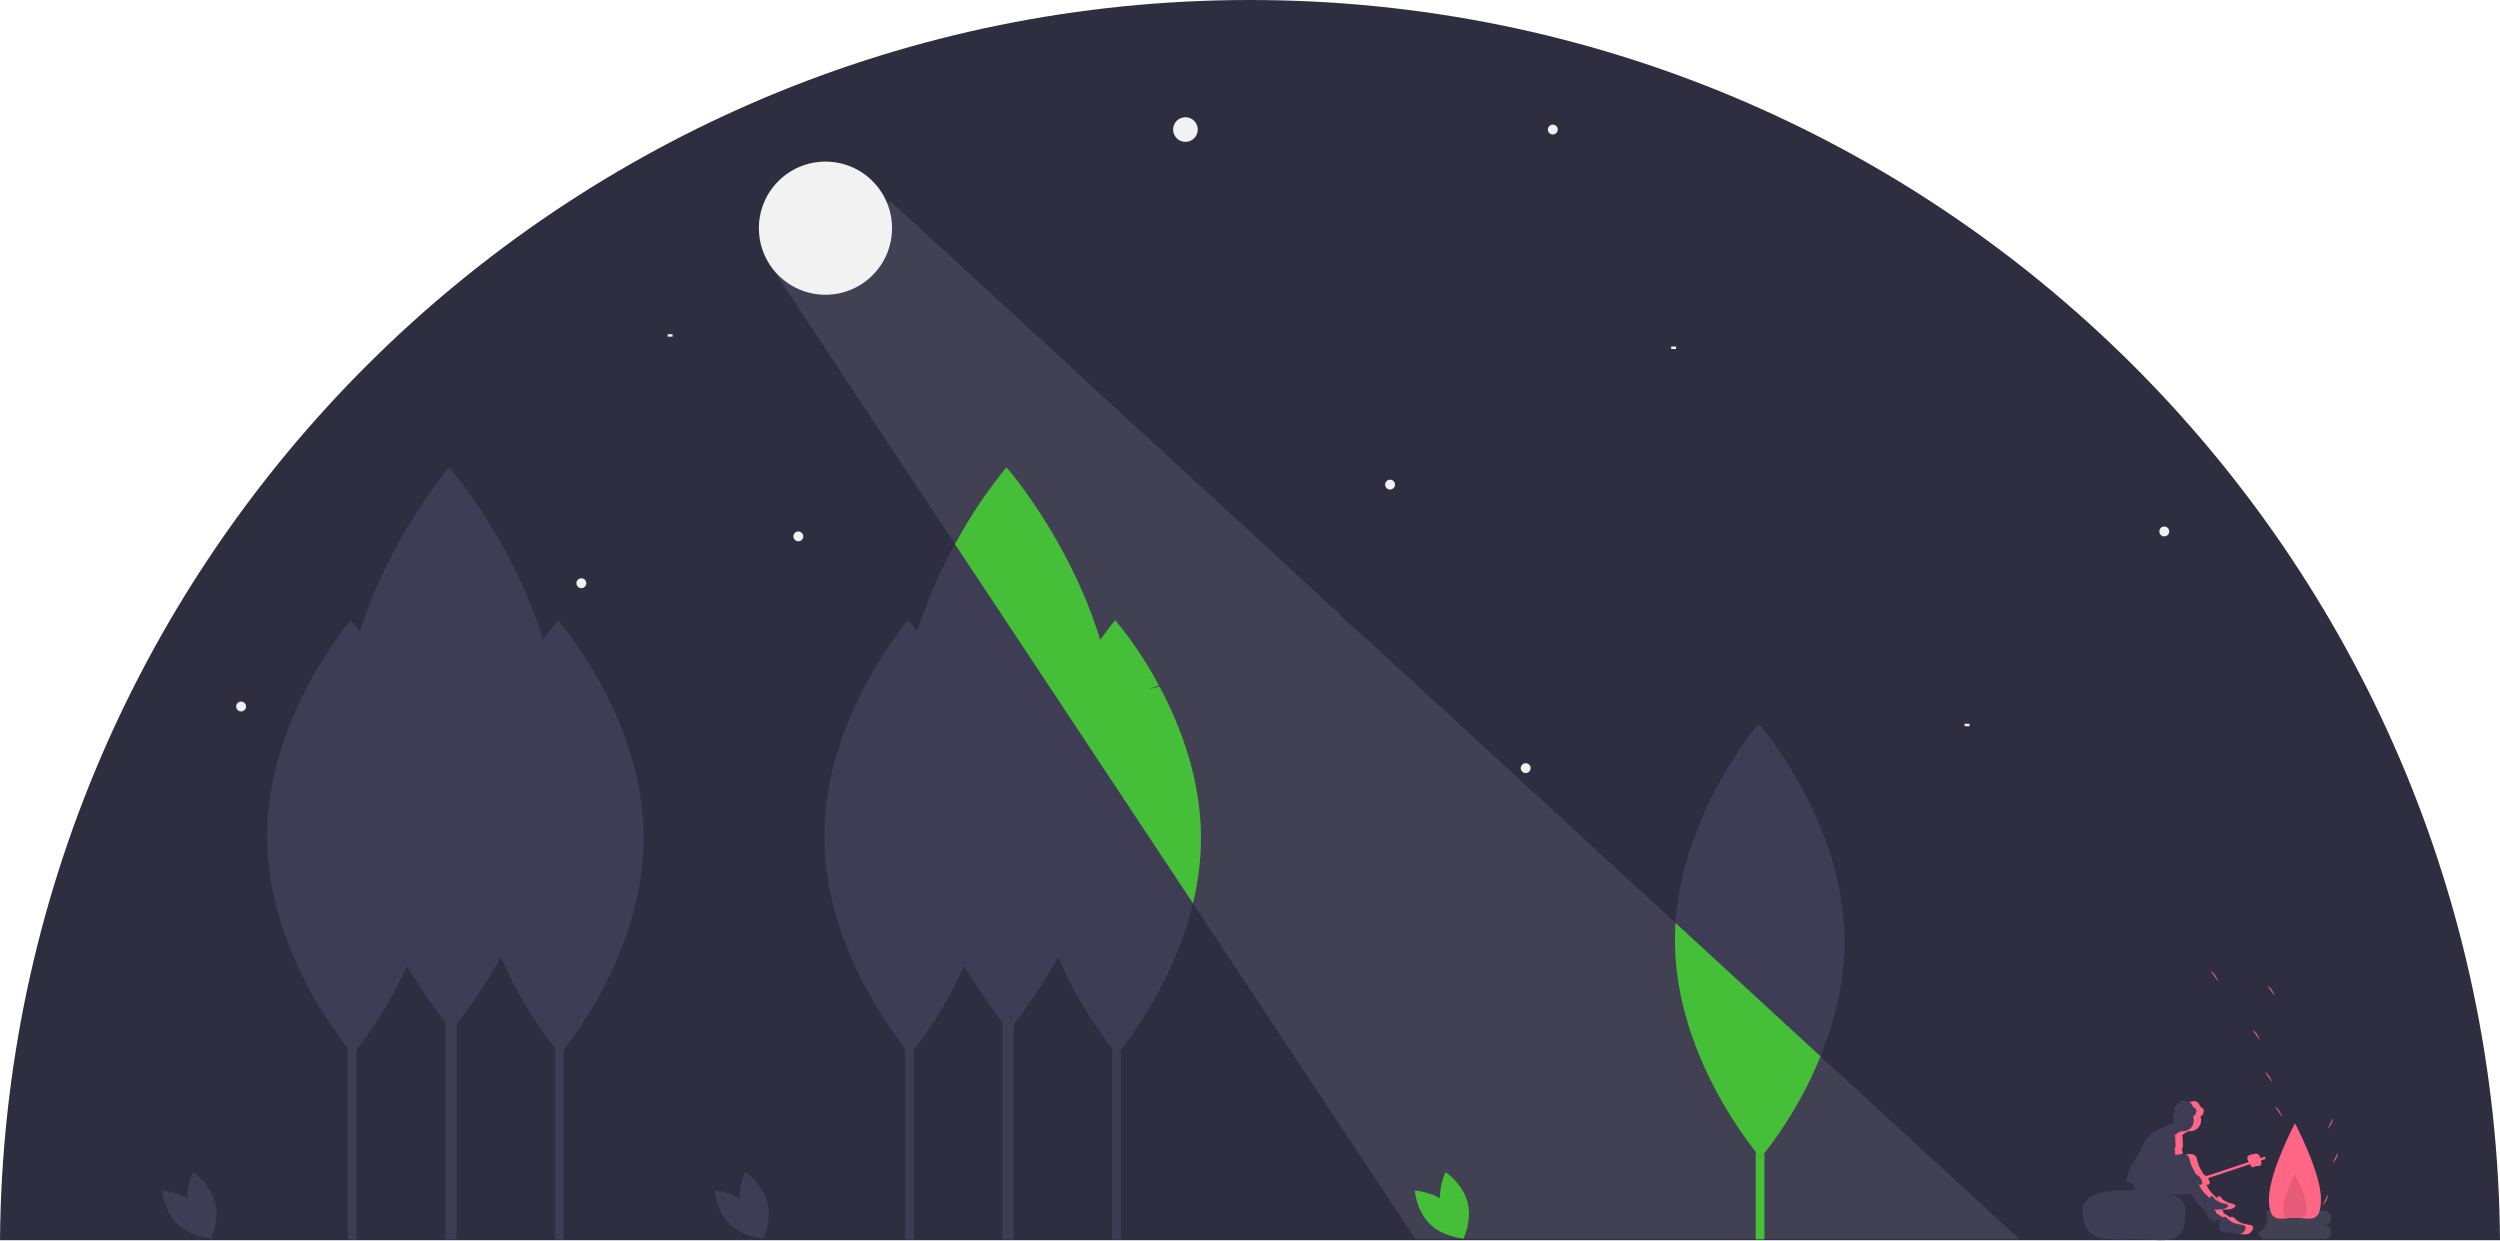
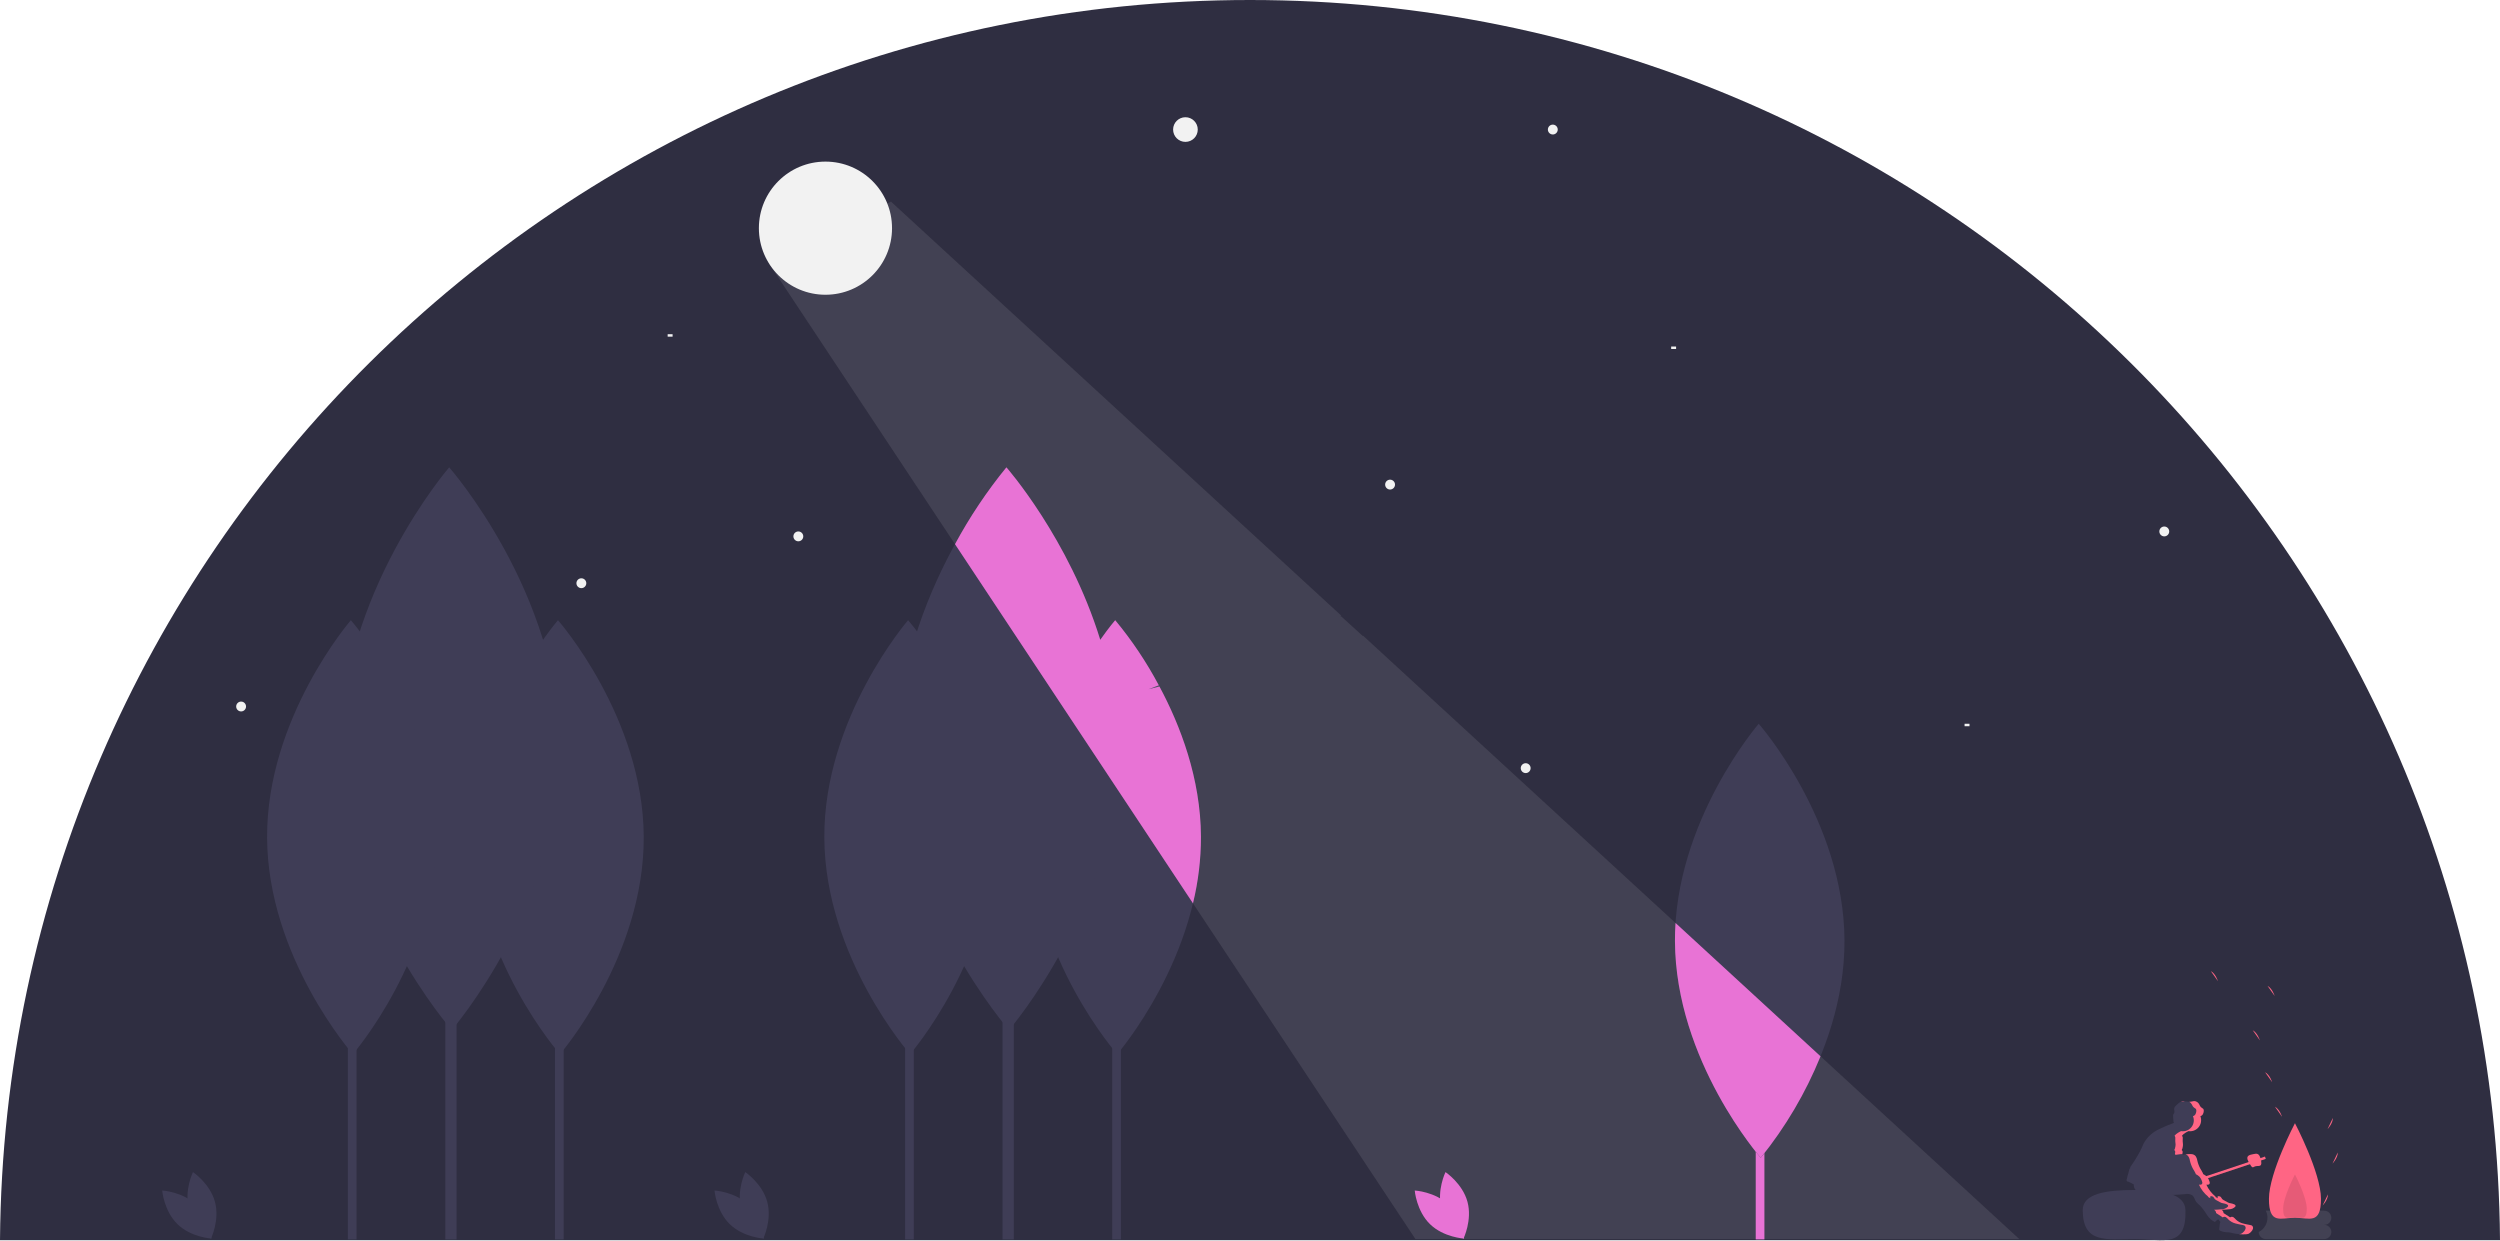
<svg xmlns="http://www.w3.org/2000/svg" id="ee1442bd-1906-4669-896c-455205bcea2c" data-name="Layer 1" width="1013.949" height="503" viewBox="0 0 1013.949 503">
  <path d="M600,198.5c-278.673,0-504.824,224.834-506.975,503H1106.975C1104.824,423.334,878.673,198.5,600,198.5Z" transform="translate(-93.02536 -198.5)" fill="#2f2e41" />
  <circle cx="480.788" cy="52.544" r="5" fill="#f2f2f2" />
  <circle cx="323.788" cy="217.544" r="2" fill="#f2f2f2" />
  <circle cx="618.788" cy="311.544" r="2" fill="#f2f2f2" />
  <circle cx="97.788" cy="286.544" r="2" fill="#f2f2f2" />
  <circle cx="877.788" cy="215.544" r="2" fill="#f2f2f2" />
  <circle cx="235.788" cy="236.544" r="2" fill="#f2f2f2" />
  <circle cx="563.788" cy="196.544" r="2" fill="#f2f2f2" />
  <circle cx="629.788" cy="52.544" r="2" fill="#f2f2f2" />
  <rect x="211.788" y="288.544" width="2" height="1" fill="#f2f2f2" />
  <rect x="270.788" y="135.544" width="2" height="1" fill="#f2f2f2" />
  <rect x="414.788" y="249.544" width="2" height="1" fill="#f2f2f2" />
  <rect x="796.788" y="293.544" width="2" height="1" fill="#f2f2f2" />
  <rect x="677.788" y="140.544" width="2" height="1" fill="#f2f2f2" />
  <rect x="225.089" y="363.68" width="3.519" height="139.003" fill="#3f3d56" />
  <path d="M354.111,537.894c.224,48.606-33.973,88.167-33.973,88.167s-34.56-39.244-34.784-87.85S319.327,450.044,319.327,450.044,353.887,489.288,354.111,537.894Z" transform="translate(-93.02536 -198.5)" fill="#3f3d56" />
  <rect x="180.61" y="322.472" width="4.562" height="180.211" fill="#3f3d56" />
  <path d="M320.302,501.938c.29,63.015-44.044,114.305-44.044,114.305s-44.806-50.879-45.096-113.894S275.206,388.044,275.206,388.044,320.012,438.923,320.302,501.938Z" transform="translate(-93.02536 -198.5)" fill="#3f3d56" />
-   <rect x="712.089" y="363.68" width="3.519" height="139.003" fill="#32b824" />
+   <rect x="712.089" y="363.68" width="3.519" height="139.003" fill="#e765d2" />
  <path d="M841.111,579.894c.224,48.606-33.973,88.167-33.973,88.167s-34.56-39.244-34.784-87.85S806.327,492.044,806.327,492.044,840.887,531.288,841.111,579.894Z" transform="translate(-93.02536 -198.5)" fill="#3f3d56" />
  <rect x="141.089" y="363.68" width="3.519" height="139.003" fill="#3f3d56" />
  <path d="M270.111,537.894c.224,48.606-33.973,88.167-33.973,88.167s-34.56-39.244-34.784-87.85S235.327,450.044,235.327,450.044,269.887,489.288,270.111,537.894Z" transform="translate(-93.02536 -198.5)" fill="#3f3d56" />
  <rect x="451.089" y="363.68" width="3.519" height="139.003" fill="#3f3d56" />
  <path d="M580.111,537.894c.224,48.606-33.973,88.167-33.973,88.167s-34.56-39.244-34.784-87.85S545.327,450.044,545.327,450.044,579.887,489.288,580.111,537.894Z" transform="translate(-93.02536 -198.5)" fill="#3f3d56" />
  <rect x="406.61" y="322.472" width="4.562" height="180.211" fill="#3f3d56" />
  <path d="M546.302,501.938c.29,63.015-44.044,114.305-44.044,114.305s-44.806-50.879-45.096-113.894S501.206,388.044,501.206,388.044,546.012,438.923,546.302,501.938Z" transform="translate(-93.02536 -198.5)" fill="#3f3d56" />
  <rect x="367.089" y="363.68" width="3.519" height="139.003" fill="#3f3d56" />
  <path d="M496.111,537.894c.224,48.606-33.973,88.167-33.973,88.167s-34.56-39.244-34.784-87.85S461.327,450.044,461.327,450.044,495.887,489.288,496.111,537.894Z" transform="translate(-93.02536 -198.5)" fill="#3f3d56" />
-   <path d="M831.387,626.913l-58.804-54.069c-.159,2.43-.241,4.886-.23,7.367.224,48.606,34.784,87.85,34.784,87.85A162.815,162.815,0,0,0,831.387,626.913Z" transform="translate(-93.02536 -198.5)" fill="#32b824" />
+   <path d="M831.387,626.913l-58.804-54.069c-.159,2.43-.241,4.886-.23,7.367.224,48.606,34.784,87.85,34.784,87.85A162.815,162.815,0,0,0,831.387,626.913Z" transform="translate(-93.02536 -198.5)" fill="#e765d2" />
  <path d="M393.669,688.784c2.015,7.448,8.916,12.06,8.916,12.06s3.634-7.463,1.62-14.91-8.916-12.06-8.916-12.06S391.654,681.336,393.669,688.784Z" transform="translate(-93.02536 -198.5)" fill="#3f3d56" />
  <path d="M396.63,687.183c5.529,5.382,6.204,13.655,6.204,13.655s-8.288-.453-13.817-5.834-6.204-13.655-6.204-13.655S391.101,681.802,396.63,687.183Z" transform="translate(-93.02536 -198.5)" fill="#3f3d56" />
-   <path d="M677.669,688.784c2.015,7.448,8.916,12.06,8.916,12.06s3.634-7.463,1.62-14.91-8.916-12.06-8.916-12.06S675.654,681.336,677.669,688.784Z" transform="translate(-93.02536 -198.5)" fill="#32b824" />
-   <path d="M680.63,687.183c5.529,5.382,6.204,13.655,6.204,13.655s-8.288-.453-13.817-5.834-6.204-13.655-6.204-13.655S675.101,681.802,680.63,687.183Z" transform="translate(-93.02536 -198.5)" fill="#32b824" />
+   <path d="M677.669,688.784c2.015,7.448,8.916,12.06,8.916,12.06s3.634-7.463,1.62-14.91-8.916-12.06-8.916-12.06S675.654,681.336,677.669,688.784Z" transform="translate(-93.02536 -198.5)" fill="#e765d2" />
+   <path d="M680.63,687.183c5.529,5.382,6.204,13.655,6.204,13.655s-8.288-.453-13.817-5.834-6.204-13.655-6.204-13.655S675.101,681.802,680.63,687.183Z" transform="translate(-93.02536 -198.5)" fill="#e765d2" />
  <path d="M169.669,688.784c2.015,7.448,8.916,12.06,8.916,12.06s3.634-7.463,1.62-14.91-8.916-12.06-8.916-12.06S167.654,681.336,169.669,688.784Z" transform="translate(-93.02536 -198.5)" fill="#3f3d56" />
  <path d="M172.63,687.183c5.529,5.382,6.204,13.655,6.204,13.655s-8.288-.453-13.817-5.834-6.204-13.655-6.204-13.655S167.101,681.802,172.63,687.183Z" transform="translate(-93.02536 -198.5)" fill="#3f3d56" />
-   <path d="M480.358,419.207,576.868,564.869a113.626,113.626,0,0,0,3.242-26.975c-.109-23.702-8.383-45.175-16.833-60.96l-4.465,1.109,4.199-1.602A155.072,155.072,0,0,0,545.327,450.044s-2.462,2.85-6.059,7.955c-12.68-41.128-38.061-69.955-38.061-69.955A197.509,197.509,0,0,0,480.358,419.207Z" transform="translate(-93.02536 -198.5)" fill="#32b824" />
+   <path d="M480.358,419.207,576.868,564.869a113.626,113.626,0,0,0,3.242-26.975c-.109-23.702-8.383-45.175-16.833-60.96l-4.465,1.109,4.199-1.602A155.072,155.072,0,0,0,545.327,450.044s-2.462,2.85-6.059,7.955c-12.68-41.128-38.061-69.955-38.061-69.955A197.509,197.509,0,0,0,480.358,419.207Z" transform="translate(-93.02536 -198.5)" fill="#e765d2" />
  <path d="M1035.643,695.289a2.878,2.878,0,1,0,0-5.755H1011.983a6.434,6.434,0,0,1-2.878,8.633,2.878,2.878,0,0,0,2.878,2.878h23.66a2.878,2.878,0,1,0,0-5.755Z" transform="translate(-93.02536 -198.5)" fill="#f2f2f2" opacity="0.1" />
  <path d="M979.409,689.351c.404,15.693-9.088,11.693-20.596,11.693s-21,2-21.078-11.693c-.038-6.743,9.397-8.209,20.905-8.209S979.235,682.611,979.409,689.351Z" transform="translate(-93.02536 -198.5)" fill="#3f3d56" />
  <path d="M1006.33,695.553a1.764,1.764,0,0,0-.596-.192,29.826,29.826,0,0,1-3.099-.663,6.529,6.529,0,0,1-2.743-1.526,6.606,6.606,0,0,0-.966-.925,1.162,1.162,0,0,0-1.26-.091.83.83,0,0,0-.112.106q-.214-.142-.429-.283-1.142-.752-2.295-1.487l-.031-.02a1.057,1.057,0,0,0,.002-.365,1.766,1.766,0,0,0-.766-.95c.992-.01,1.99-.1,2.976-.204a3.569,3.569,0,0,0,2.526-.987.686.686,0,0,0,.176-.408c.001-.311-.319-.514-.607-.632a6.101,6.101,0,0,0-1.187-.35,6.495,6.495,0,0,1-.842-.176,4.242,4.242,0,0,1-.709-.335q-.733-.404-1.466-.807a2.238,2.238,0,0,1-.567-.394c-.249-.263-.359-.636-.613-.895-.234-.239-1.179-.553-1.314-.064-.053.193.151.407.175.623a9.908,9.908,0,0,0-1.015-.558c.019-.043.044-.082.06-.127a13.073,13.073,0,0,1-3.76-4.867c.145.003.291.013.436.011a1.115,1.115,0,0,0,.704-.172.769.769,0,0,0,.25-.625,2.117,2.117,0,0,0-.169-.673,5.151,5.151,0,0,0-.973-1.746,5.841,5.841,0,0,0-1.426-1.013l-.084-.047c-.036-.108-.068-.217-.111-.323a17.172,17.172,0,0,0-1.069-1.903,12.452,12.452,0,0,1-1.223-3.257,4.196,4.196,0,0,0-.772-1.916c-.763-.841-2.072-.82-3.2-.693-.644.073-1.285.17-1.925.269-.006-.016-.006-.034-.013-.05a1.311,1.311,0,0,1-.147-.485,2.013,2.013,0,0,1,.091-.408,1.003,1.003,0,0,0-.28-.921c-.027-.026-.053-.054-.079-.082q.106-.249.194-.503a.604.604,0,0,0,.141-.456,4.824,4.824,0,0,0,.183-1.259,13.788,13.788,0,0,1-.101-2.841,1.591,1.591,0,0,0-.25-.657c-.023-.032-.062-.046-.089-.074a4.022,4.022,0,0,1,.671-.697,10.093,10.093,0,0,1,1.574-.998c.133-.073.318-.125.445-.209a4.456,4.456,0,0,0,.589.059,4.489,4.489,0,0,0,4.208-6.123,1.574,1.574,0,0,0,.98-.723,2.945,2.945,0,0,0,.385-1.246,1.304,1.304,0,0,0-.188-.985,2.202,2.202,0,0,0-.573-.401,2.195,2.195,0,0,1-.713-.722c-.126-.209-.217-.437-.331-.653a2.42,2.42,0,0,0-2.091-1.386,9.038,9.038,0,0,0-1.244.248c-1.4.245-2.922-.495-4.22.082a3.928,3.928,0,0,0-.883.589q-.549.452-1.054.953a2.182,2.182,0,0,0-.643.935c-.176.663.243,1.403-.024,2.034a3.071,3.071,0,0,1-.326.511c-.295.432.025,2.119-.007,2.641a.979.979,0,0,0,.181.724.611.611,0,0,0,.131.1,58.574,58.574,0,0,0-6.379,2.711,13.671,13.671,0,0,0-5.92,5.529c-.352.686-.619,1.411-.937,2.112-.424.936-.937,1.828-1.449,2.719-.625,1.086-1.251,2.175-1.974,3.199a18.335,18.335,0,0,0-1.143,1.694,1.625,1.625,0,0,0-.008.257.459.459,0,0,1-.023.241.372.372,0,0,1-.273.156l-.017.044a15.662,15.662,0,0,0-.406,1.601c-.213.859-.553,1.688-.684,2.564a.682.682,0,0,0,.665,1.062c.749.333,1.471.723,2.19,1.117-.011.053-.027.104-.034.158a2.952,2.952,0,0,0,1.564,2.734,8.051,8.051,0,0,0,3.193.868c.431.052.865.076,1.298.12a8.819,8.819,0,0,0,1.999.81,1.853,1.853,0,0,0,.468.073,1.422,1.422,0,0,0,1.069-.602,73.86,73.86,0,0,0,11.154-.228,4.081,4.081,0,0,1,3.01.467c.804.653.966,1.812,1.563,2.658a9.803,9.803,0,0,0,1.454,1.419,21.67,21.67,0,0,1,2.793,3.671,8.241,8.241,0,0,0,3.365,3.106,2.381,2.381,0,0,1,1.044-.909c.111-.066.218-.143.327-.215a4.109,4.109,0,0,0,.511.666c.143.155.286.319.42.487-.004 0-.008-.002-.012-.001-.195.031-.26.274-.282.47q-.128,1.125-.257,2.249a.837.837,0,0,0,.03.445.786.786,0,0,0,.405.336,6.091,6.091,0,0,0,2.219.585c.387.026.777.015,1.164.05a14.058,14.058,0,0,1,1.88.375,17.673,17.673,0,0,0,5.127.401,3.261,3.261,0,0,0,1.04-.197,3.092,3.092,0,0,0,1.026-.795,2.907,2.907,0,0,0,.772-1.237A1.201,1.201,0,0,0,1006.33,695.553Z" transform="translate(-93.02536 -198.5)" fill="#3f3d56" />
  <path d="M978.666,645.319c.166-.029.33-.074.493-.116a3.605,3.605,0,0,0-1.565.151A4.366,4.366,0,0,0,978.666,645.319Z" transform="translate(-93.02536 -198.5)" fill="#ff6584" />
  <path d="M982.001,646.457c.114.216.204.444.331.653a2.195,2.195,0,0,0,.713.722,2.202,2.202,0,0,1,.573.401,1.304,1.304,0,0,1,.188.985,2.945,2.945,0,0,1-.385,1.246,1.574,1.574,0,0,1-.98.723,4.409,4.409,0,0,1-4.796,6.064c-.127.084-.312.136-.445.209a10.093,10.093,0,0,0-1.574.998,4.022,4.022,0,0,0-.671.697c.027.028.066.043.089.074a1.591,1.591,0,0,1,.25.657,13.788,13.788,0,0,0,.101,2.841,4.824,4.824,0,0,1-.183,1.259.604.604,0,0,1-.141.456q-.089.254-.194.503c.026.028.053.057.079.082a1.003,1.003,0,0,1,.28.921,2.013,2.013,0,0,0-.091.408,1.311,1.311,0,0,0,.147.485c.006.016.007.034.013.05.64-.099,1.281-.196,1.925-.269a9.454,9.454,0,0,1,.955-.063.66.66,0,0,1-.04-.203,2.013,2.013,0,0,1,.091-.408,1.003,1.003,0,0,0-.28-.921c-.027-.026-.053-.054-.079-.082q.106-.249.194-.503a.604.604,0,0,0,.141-.456,4.824,4.824,0,0,0,.183-1.259,13.788,13.788,0,0,1-.101-2.841,1.591,1.591,0,0,0-.25-.657c-.023-.032-.062-.046-.089-.074a4.022,4.022,0,0,1,.671-.697,10.093,10.093,0,0,1,1.574-.998c.133-.073.318-.125.445-.209a4.456,4.456,0,0,0,.589.059,4.489,4.489,0,0,0,4.208-6.123,1.574,1.574,0,0,0,.98-.723,2.945,2.945,0,0,0,.385-1.246,1.304,1.304,0,0,0-.188-.985,2.202,2.202,0,0,0-.573-.401,2.195,2.195,0,0,1-.713-.722c-.126-.209-.217-.437-.331-.653a2.42,2.42,0,0,0-2.091-1.386,9.038,9.038,0,0,0-1.244.248,3.784,3.784,0,0,1-.693.046A2.792,2.792,0,0,1,982.001,646.457Z" transform="translate(-93.02536 -198.5)" fill="#ff6584" />
  <path d="M1006.33,695.553a1.764,1.764,0,0,0-.596-.192,29.826,29.826,0,0,1-3.099-.663,6.529,6.529,0,0,1-2.743-1.526,6.606,6.606,0,0,0-.966-.925,1.162,1.162,0,0,0-1.26-.091.83.83,0,0,0-.112.106q-.214-.142-.429-.283-1.142-.752-2.295-1.487l-.031-.02a1.057,1.057,0,0,0,.002-.365,1.766,1.766,0,0,0-.766-.95c.992-.01,1.99-.1,2.976-.204a3.569,3.569,0,0,0,2.526-.987.686.686,0,0,0,.176-.408c.001-.311-.319-.514-.607-.632a6.101,6.101,0,0,0-1.187-.35,6.495,6.495,0,0,1-.842-.176,4.242,4.242,0,0,1-.709-.335q-.733-.404-1.466-.807a2.238,2.238,0,0,1-.567-.394c-.249-.263-.359-.636-.613-.895-.234-.239-1.179-.553-1.314-.064-.053.193.151.407.175.623a9.908,9.908,0,0,0-1.015-.558c.019-.043.044-.082.06-.127a13.073,13.073,0,0,1-3.76-4.867c.145.003.291.013.436.011a1.115,1.115,0,0,0,.704-.172.769.769,0,0,0,.25-.625,2.117,2.117,0,0,0-.169-.673,5.151,5.151,0,0,0-.973-1.746,5.841,5.841,0,0,0-1.426-1.013l-.084-.047c-.036-.108-.068-.217-.111-.323a17.172,17.172,0,0,0-1.069-1.903,12.452,12.452,0,0,1-1.223-3.257,4.196,4.196,0,0,0-.772-1.916c-.763-.841-2.072-.82-3.2-.693-.252.028-.503.071-.754.105a2.132,2.132,0,0,1,.954.587,4.196,4.196,0,0,1,.772,1.916,12.452,12.452,0,0,0,1.223,3.257,17.172,17.172,0,0,1,1.069,1.903c.043.106.076.215.111.323l.084.047a5.841,5.841,0,0,1,1.426,1.013,5.151,5.151,0,0,1,.973,1.746,2.117,2.117,0,0,1,.169.673.769.769,0,0,1-.25.625,1.115,1.115,0,0,1-.704.172c-.145.001-.291-.008-.436-.011a13.073,13.073,0,0,0,3.76,4.867c-.016.045-.042.084-.06.127a9.908,9.908,0,0,1,1.015.558c-.025-.216-.229-.43-.175-.623.135-.489,1.081-.175,1.314.064.254.259.364.631.613.895a2.238,2.238,0,0,0,.567.394q.733.403,1.466.807a4.242,4.242,0,0,0,.709.335,6.495,6.495,0,0,0,.842.176,6.101,6.101,0,0,1,1.187.35c.287.118.608.321.607.632a.686.686,0,0,1-.176.408,3.569,3.569,0,0,1-2.526.987c-.986.104-1.983.195-2.976.204a1.766,1.766,0,0,1,.766.95,1.057,1.057,0,0,1-.002.365l.031.02q1.153.735,2.295,1.487.215.141.429.283a.83.83,0,0,1,.112-.106,1.162,1.162,0,0,1,1.26.091,6.606,6.606,0,0,1,.966.925,6.529,6.529,0,0,0,2.743,1.526,29.826,29.826,0,0,0,3.099.663,1.764,1.764,0,0,1,.596.192,1.201,1.201,0,0,1,.443,1.305,2.907,2.907,0,0,1-.772,1.237,3.092,3.092,0,0,1-1.026.795,2.675,2.675,0,0,1-.761.167,17.649,17.649,0,0,0,2.721.03,3.261,3.261,0,0,0,1.04-.197,3.092,3.092,0,0,0,1.026-.795,2.907,2.907,0,0,0,.772-1.237A1.201,1.201,0,0,0,1006.33,695.553Z" transform="translate(-93.02536 -198.5)" fill="#ff6584" />
  <path d="M989.694,693.049c.05.045.098.092.149.136-.037-.054-.078-.106-.111-.161Z" transform="translate(-93.02536 -198.5)" fill="#ff6584" />
  <path d="M1034.364,684.738c0,10.595-4.724,7.673-10.551,7.673s-10.551,2.921-10.551-7.673,10.551-30.694,10.551-30.694S1034.364,674.143,1034.364,684.738Z" transform="translate(-93.02536 -198.5)" fill="#ff6584" />
  <path d="M1028.609,688.791c0,4.816-2.147,3.488-4.796,3.488s-4.796,1.328-4.796-3.488,4.796-13.952,4.796-13.952S1028.609,683.976,1028.609,688.791Z" transform="translate(-93.02536 -198.5)" opacity="0.1" />
  <path d="M1037.038,656.428s2.192-2.279,2.148-4.515" transform="translate(-93.02536 -198.5)" fill="#ff6584" />
  <path d="M1014.575,637.436s-.915-3.027-2.886-4.083" transform="translate(-93.02536 -198.5)" fill="#ff6584" />
  <path d="M992.575,596.436s-.915-3.027-2.886-4.083" transform="translate(-93.02536 -198.5)" fill="#ff6584" />
  <path d="M1018.575,651.436s-.915-3.027-2.886-4.083" transform="translate(-93.02536 -198.5)" fill="#ff6584" />
  <path d="M1015.575,602.436s-.915-3.027-2.886-4.083" transform="translate(-93.02536 -198.5)" fill="#ff6584" />
  <path d="M1009.575,620.436s-.915-3.027-2.886-4.083" transform="translate(-93.02536 -198.5)" fill="#ff6584" />
  <path d="M1035.038,687.428s2.192-2.279,2.148-4.515" transform="translate(-93.02536 -198.5)" fill="#ff6584" />
  <path d="M1039.038,670.428s2.192-2.279,2.148-4.515" transform="translate(-93.02536 -198.5)" fill="#ff6584" />
  <rect x="987.164" y="671.544" width="25.298" height="1.001" transform="translate(-254.2372 152.1557) rotate(-18.43495)" fill="#ff6584" />
  <path d="M1009.912,668.523c.901,3.521-.612,2.68-1.991,2.965s-1.108,1.555-3.004-1.931c-1.311-2.411.612-2.68,1.991-2.965S1009.297,666.119,1009.912,668.523Z" transform="translate(-93.02536 -198.5)" fill="#ff6584" />
  <polygon points="574.728 277.957 574.728 277.957 574.727 277.956 552.908 257.894 552.712 257.943 543.975 250 543.553 249.877 544.008 249.704 451.089 164.271 451.089 164.271 361.353 81.762 315.628 106.016 311.888 106.844 366.685 189.544 574.068 502.544 818.988 502.544 574.728 277.957" fill="#f2f2f2" opacity="0.1" />
  <circle cx="334.788" cy="92.544" r="27" fill="#f2f2f2" />
</svg>
